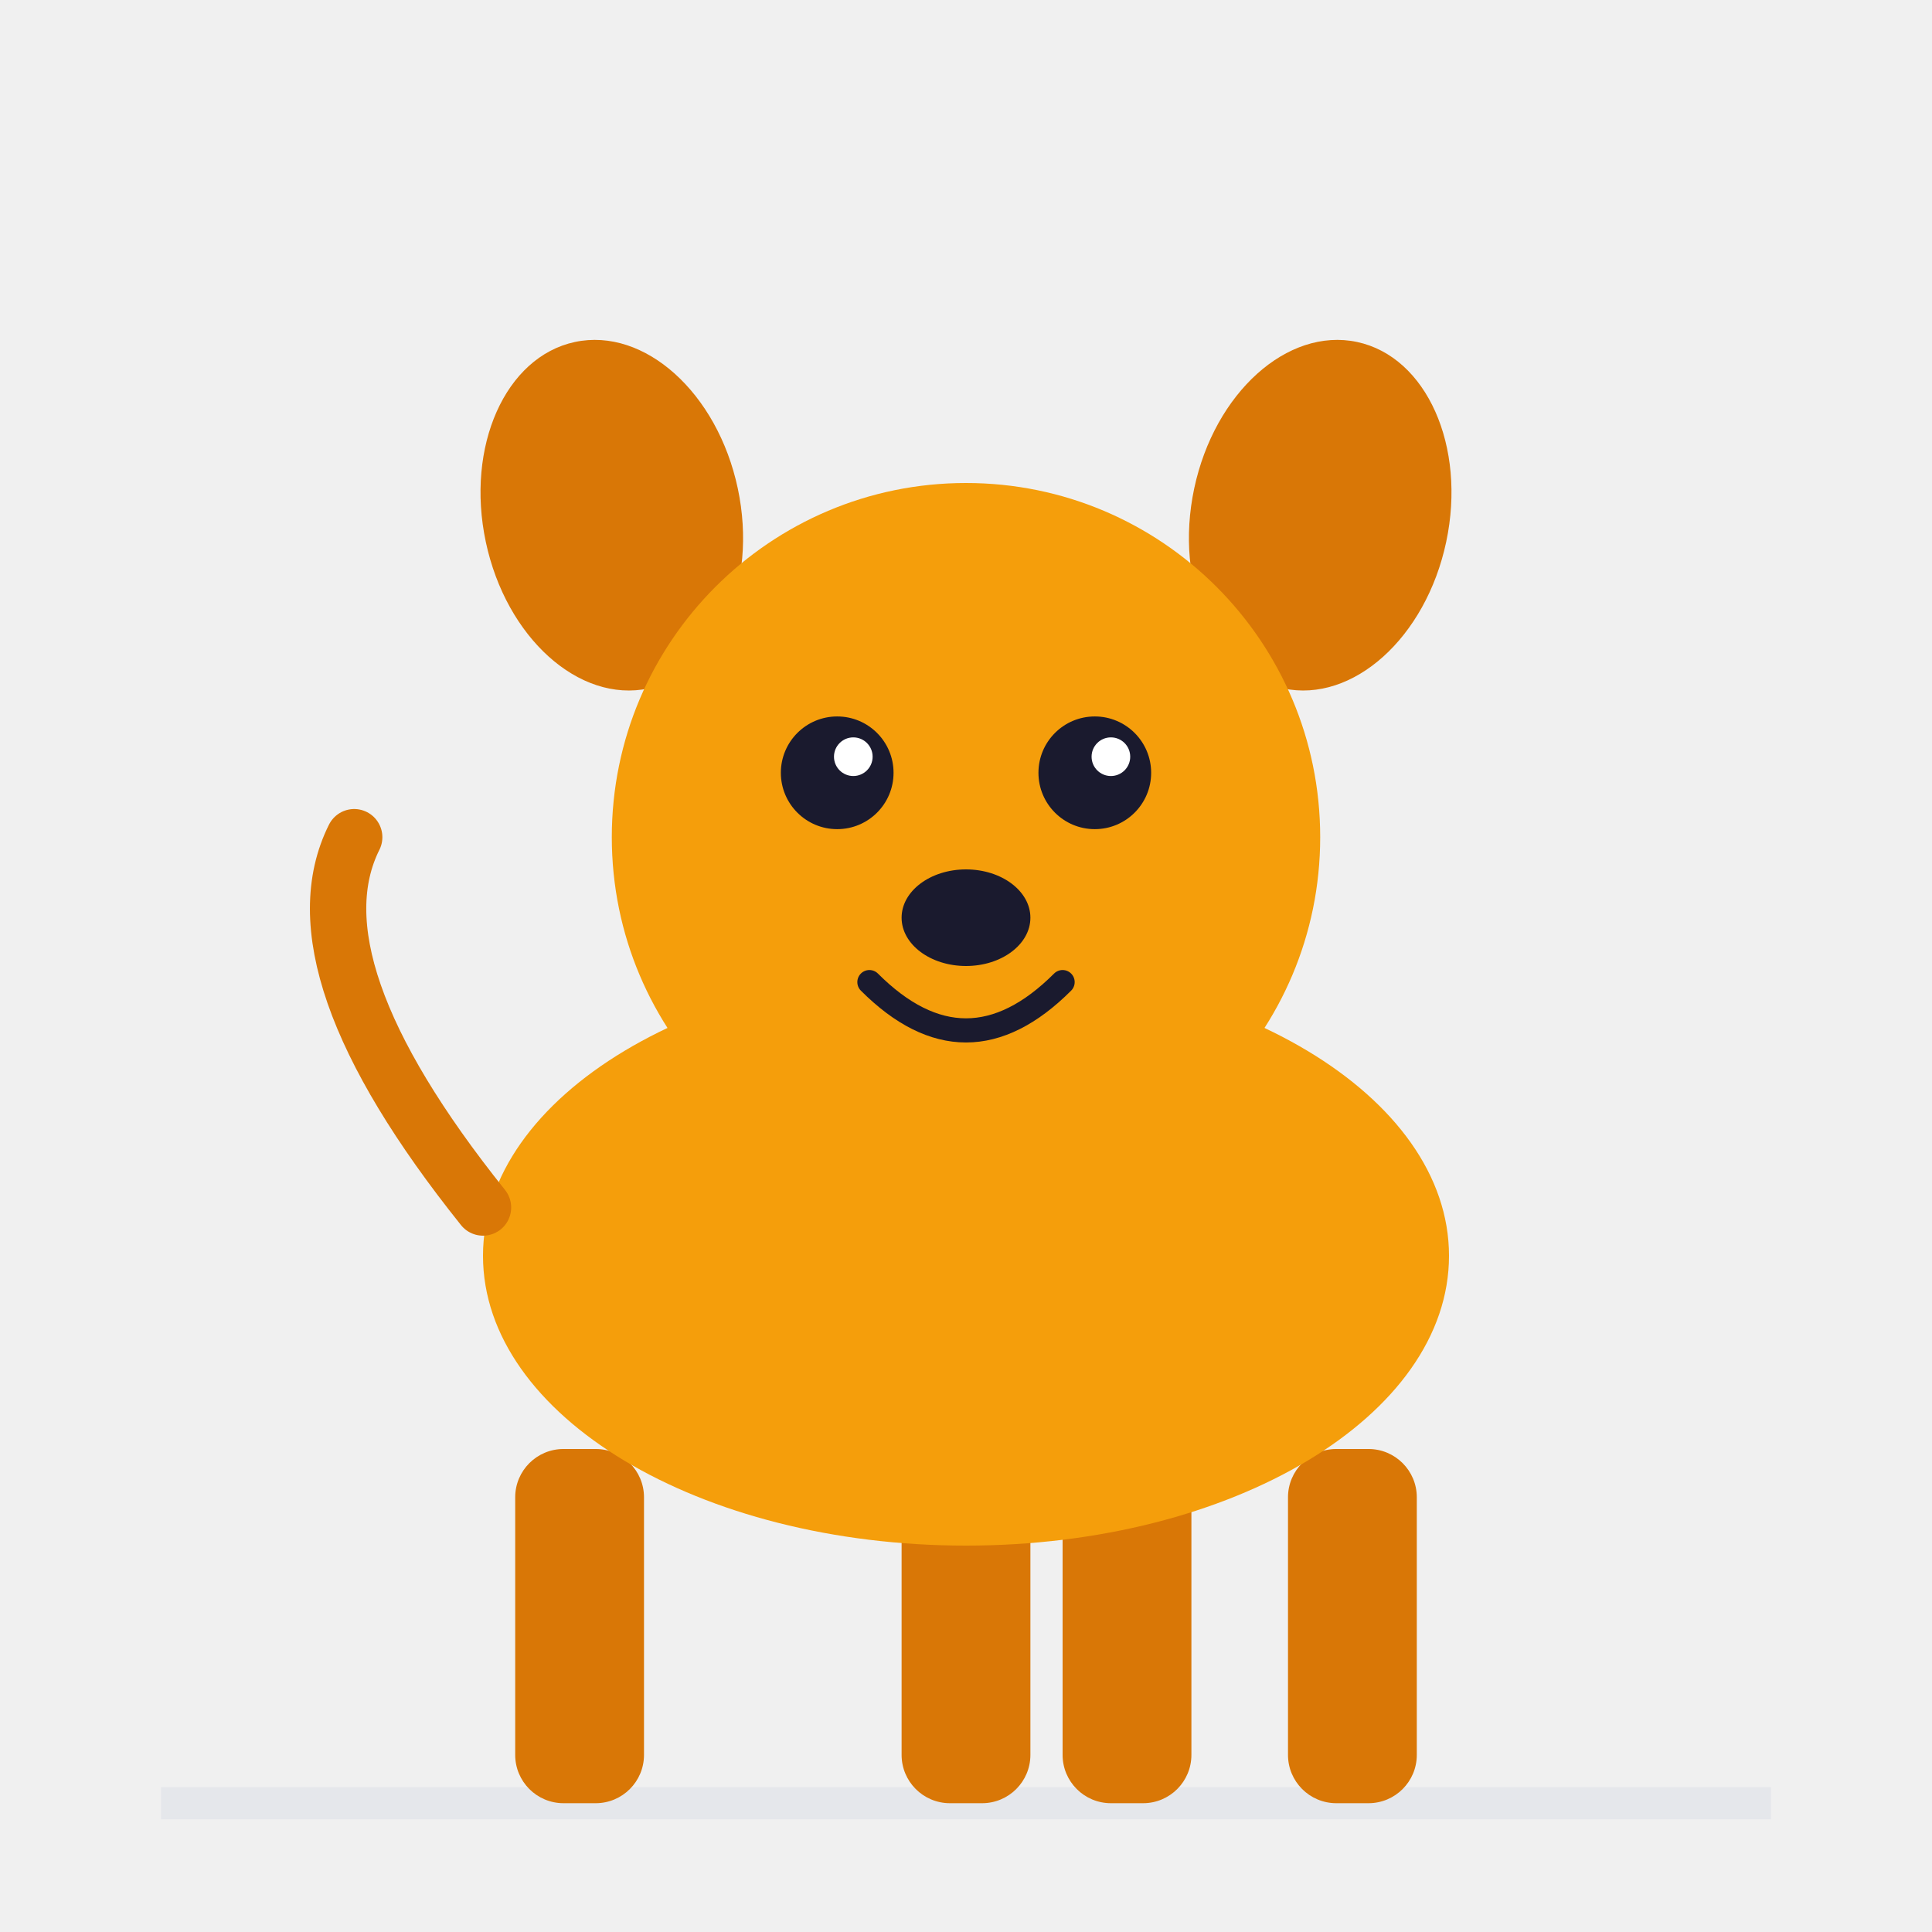
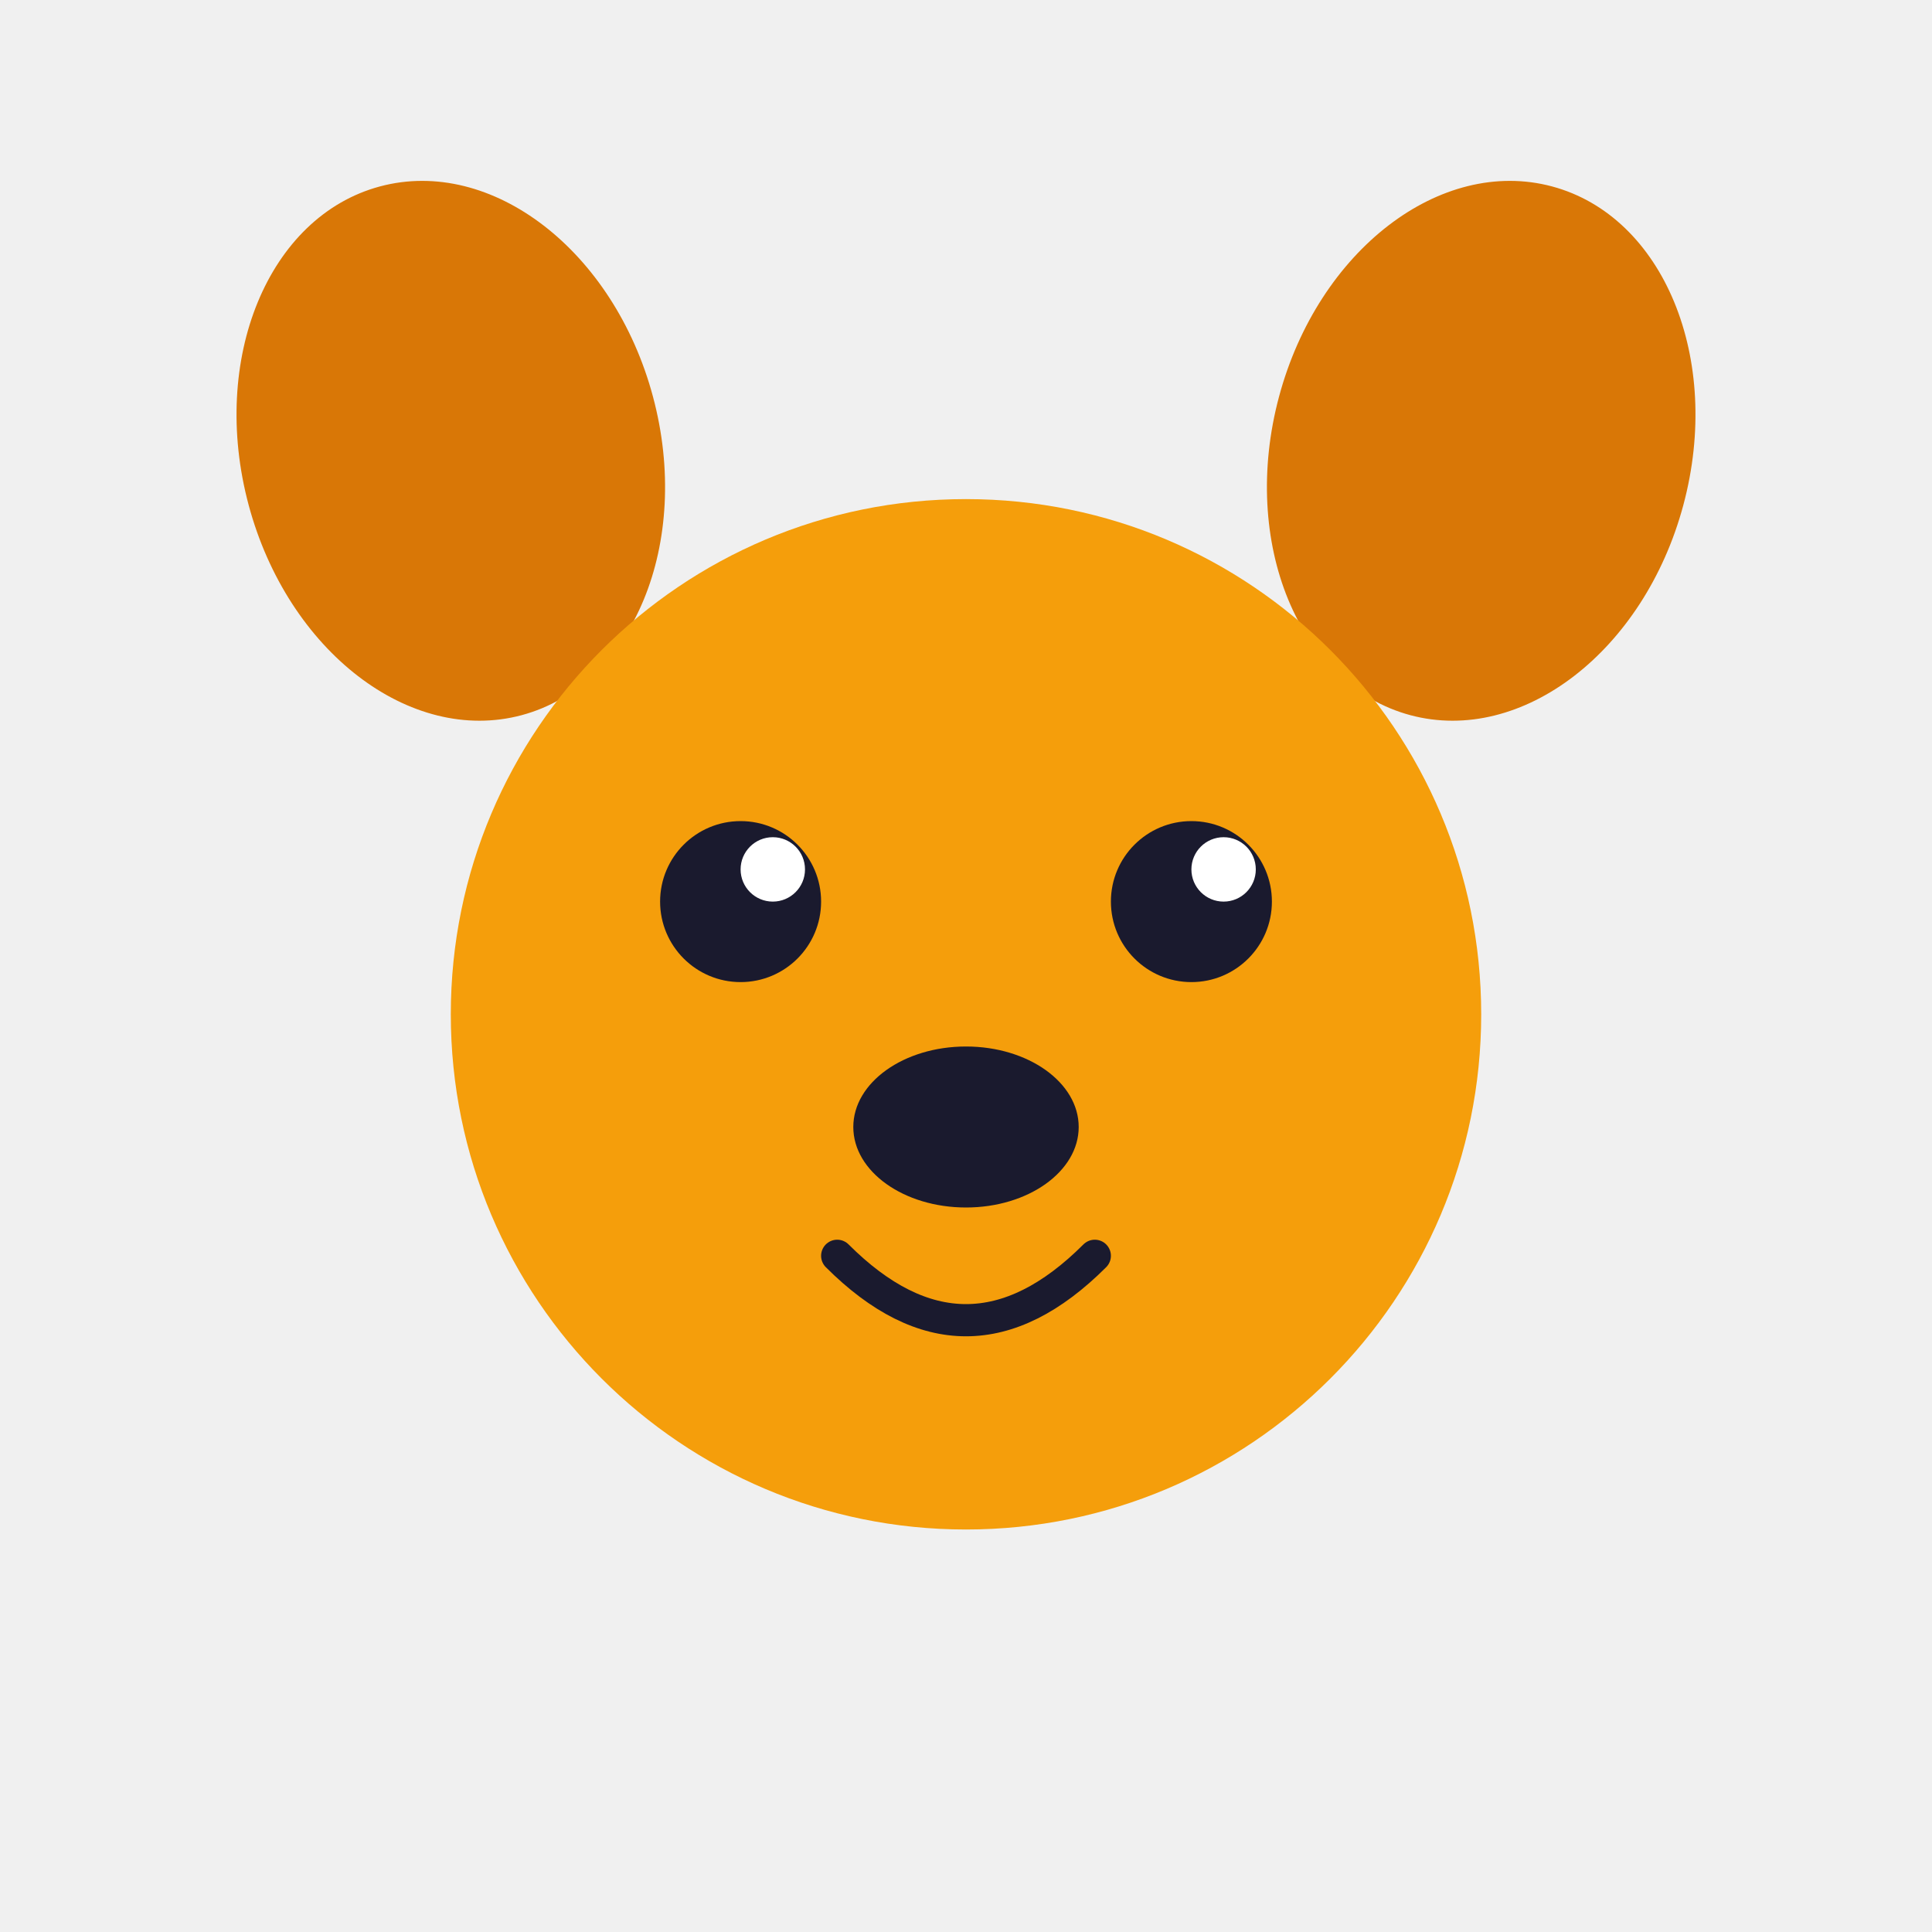
<svg xmlns="http://www.w3.org/2000/svg" viewBox="0 0 120 120" width="120" height="120">
-   <line x1="10" y1="112" x2="110" y2="112" stroke="#e5e7eb" stroke-width="2" />
-   <rect x="32" y="90" width="8" height="22" rx="3" fill="#d97706" />
-   <rect x="56" y="90" width="8" height="22" rx="3" fill="#d97706" />
-   <rect x="66" y="90" width="8" height="22" rx="3" fill="#d97706" />
-   <rect x="80" y="90" width="8" height="22" rx="3" fill="#d97706" />
-   <ellipse cx="60" cy="78" rx="30" ry="18" fill="#f59e0b" />
-   <path d="M30 75 Q18 60 22 52" fill="none" stroke="#d97706" stroke-width="3.5" stroke-linecap="round" />
-   <ellipse cx="38" cy="32" rx="8" ry="11" fill="#d97706" transform="rotate(-12 38 32)" />
-   <ellipse cx="82" cy="32" rx="8" ry="11" fill="#d97706" transform="rotate(12 82 32)" />
-   <circle cx="60" cy="52" r="22" fill="#f59e0b" />
-   <circle cx="52" cy="48" r="3.5" fill="#1a1a2e" />
-   <circle cx="68" cy="48" r="3.5" fill="#1a1a2e" />
-   <circle cx="53" cy="47" r="1.2" fill="#fff" />
-   <circle cx="69" cy="47" r="1.2" fill="#fff" />
-   <ellipse cx="60" cy="57" rx="4" ry="3" fill="#1a1a2e" />
-   <path d="M54 61 Q60 67 66 61" fill="none" stroke="#1a1a2e" stroke-width="1.5" stroke-linecap="round" />
+   <ellipse cx="28" cy="28" rx="13" ry="17" fill="#d97706" transform="rotate(-15 28 28)" />
+   <ellipse cx="92" cy="28" rx="13" ry="17" fill="#d97706" transform="rotate(15 92 28)" />
+   <circle cx="60" cy="63" r="32" fill="#f59e0b" />
+   <circle cx="46" cy="56" r="5" fill="#1a1a2e" />
+   <circle cx="74" cy="56" r="5" fill="#1a1a2e" />
+   <circle cx="48" cy="54" r="2" fill="#fff" />
+   <circle cx="76" cy="54" r="2" fill="#fff" />
+   <ellipse cx="60" cy="70" rx="7" ry="5" fill="#1a1a2e" />
+   <path d="M52 78 Q60 86 68 78" fill="none" stroke="#1a1a2e" stroke-width="2" stroke-linecap="round" />
</svg>
